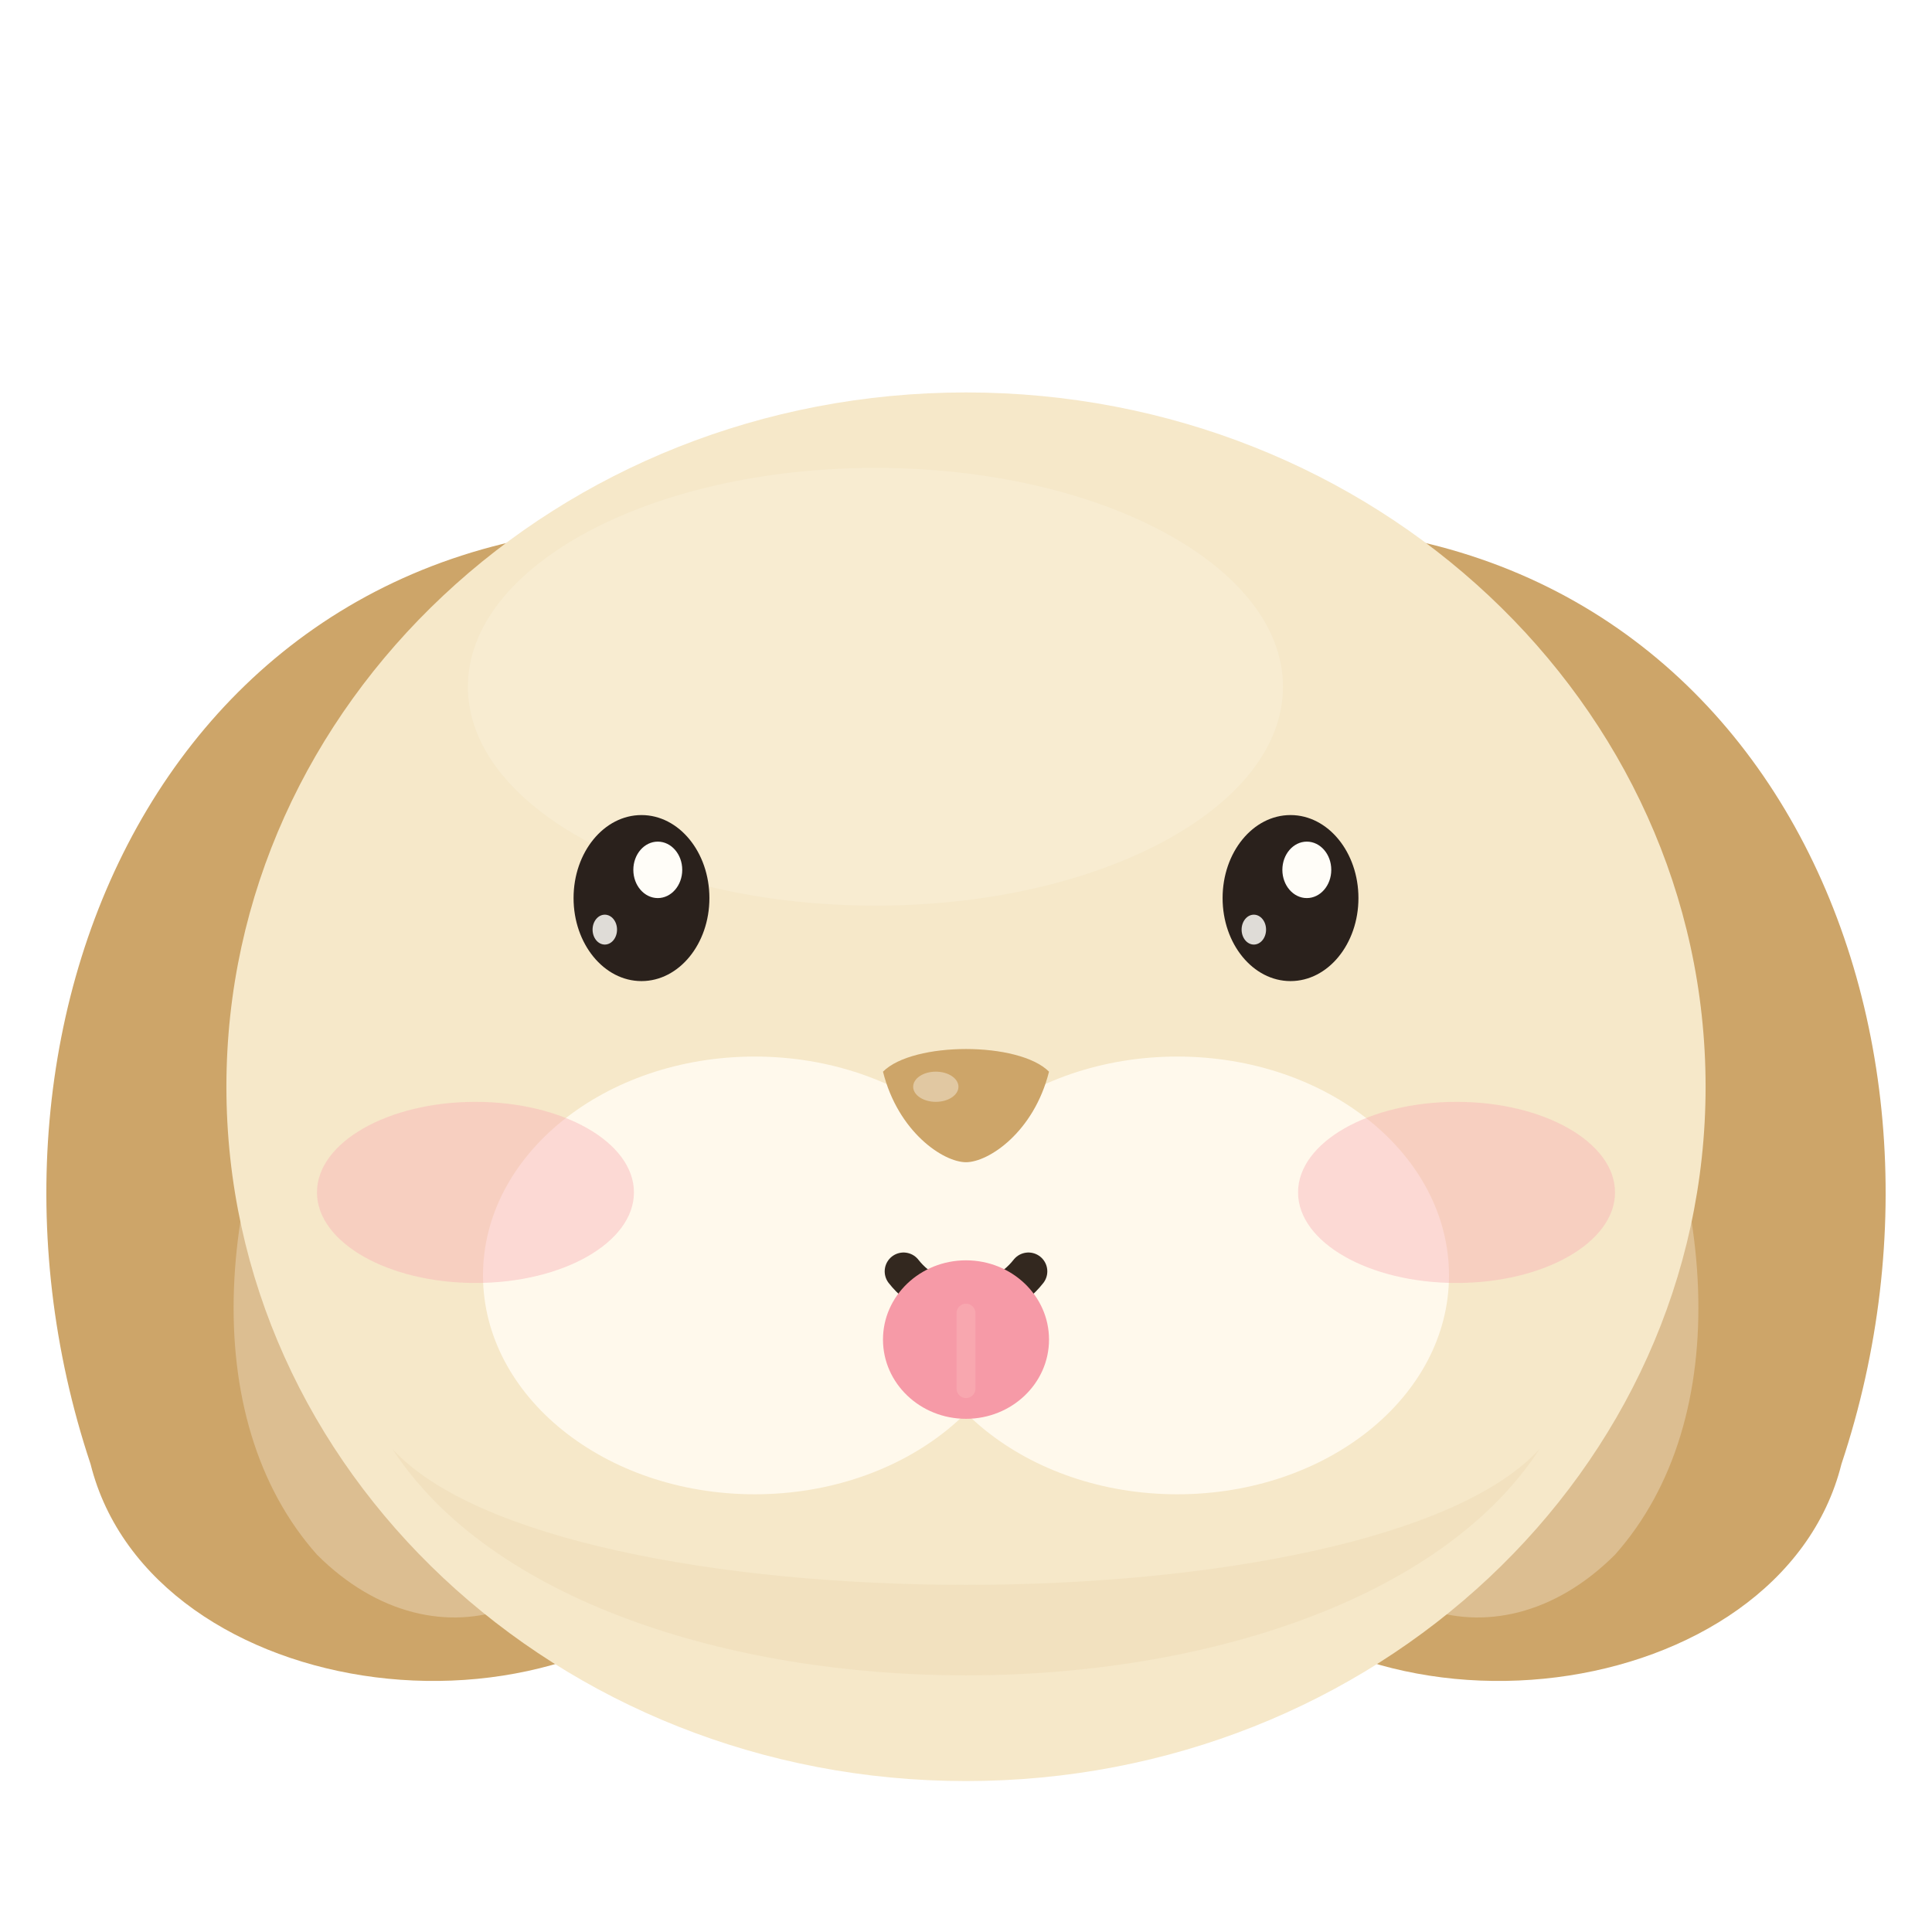
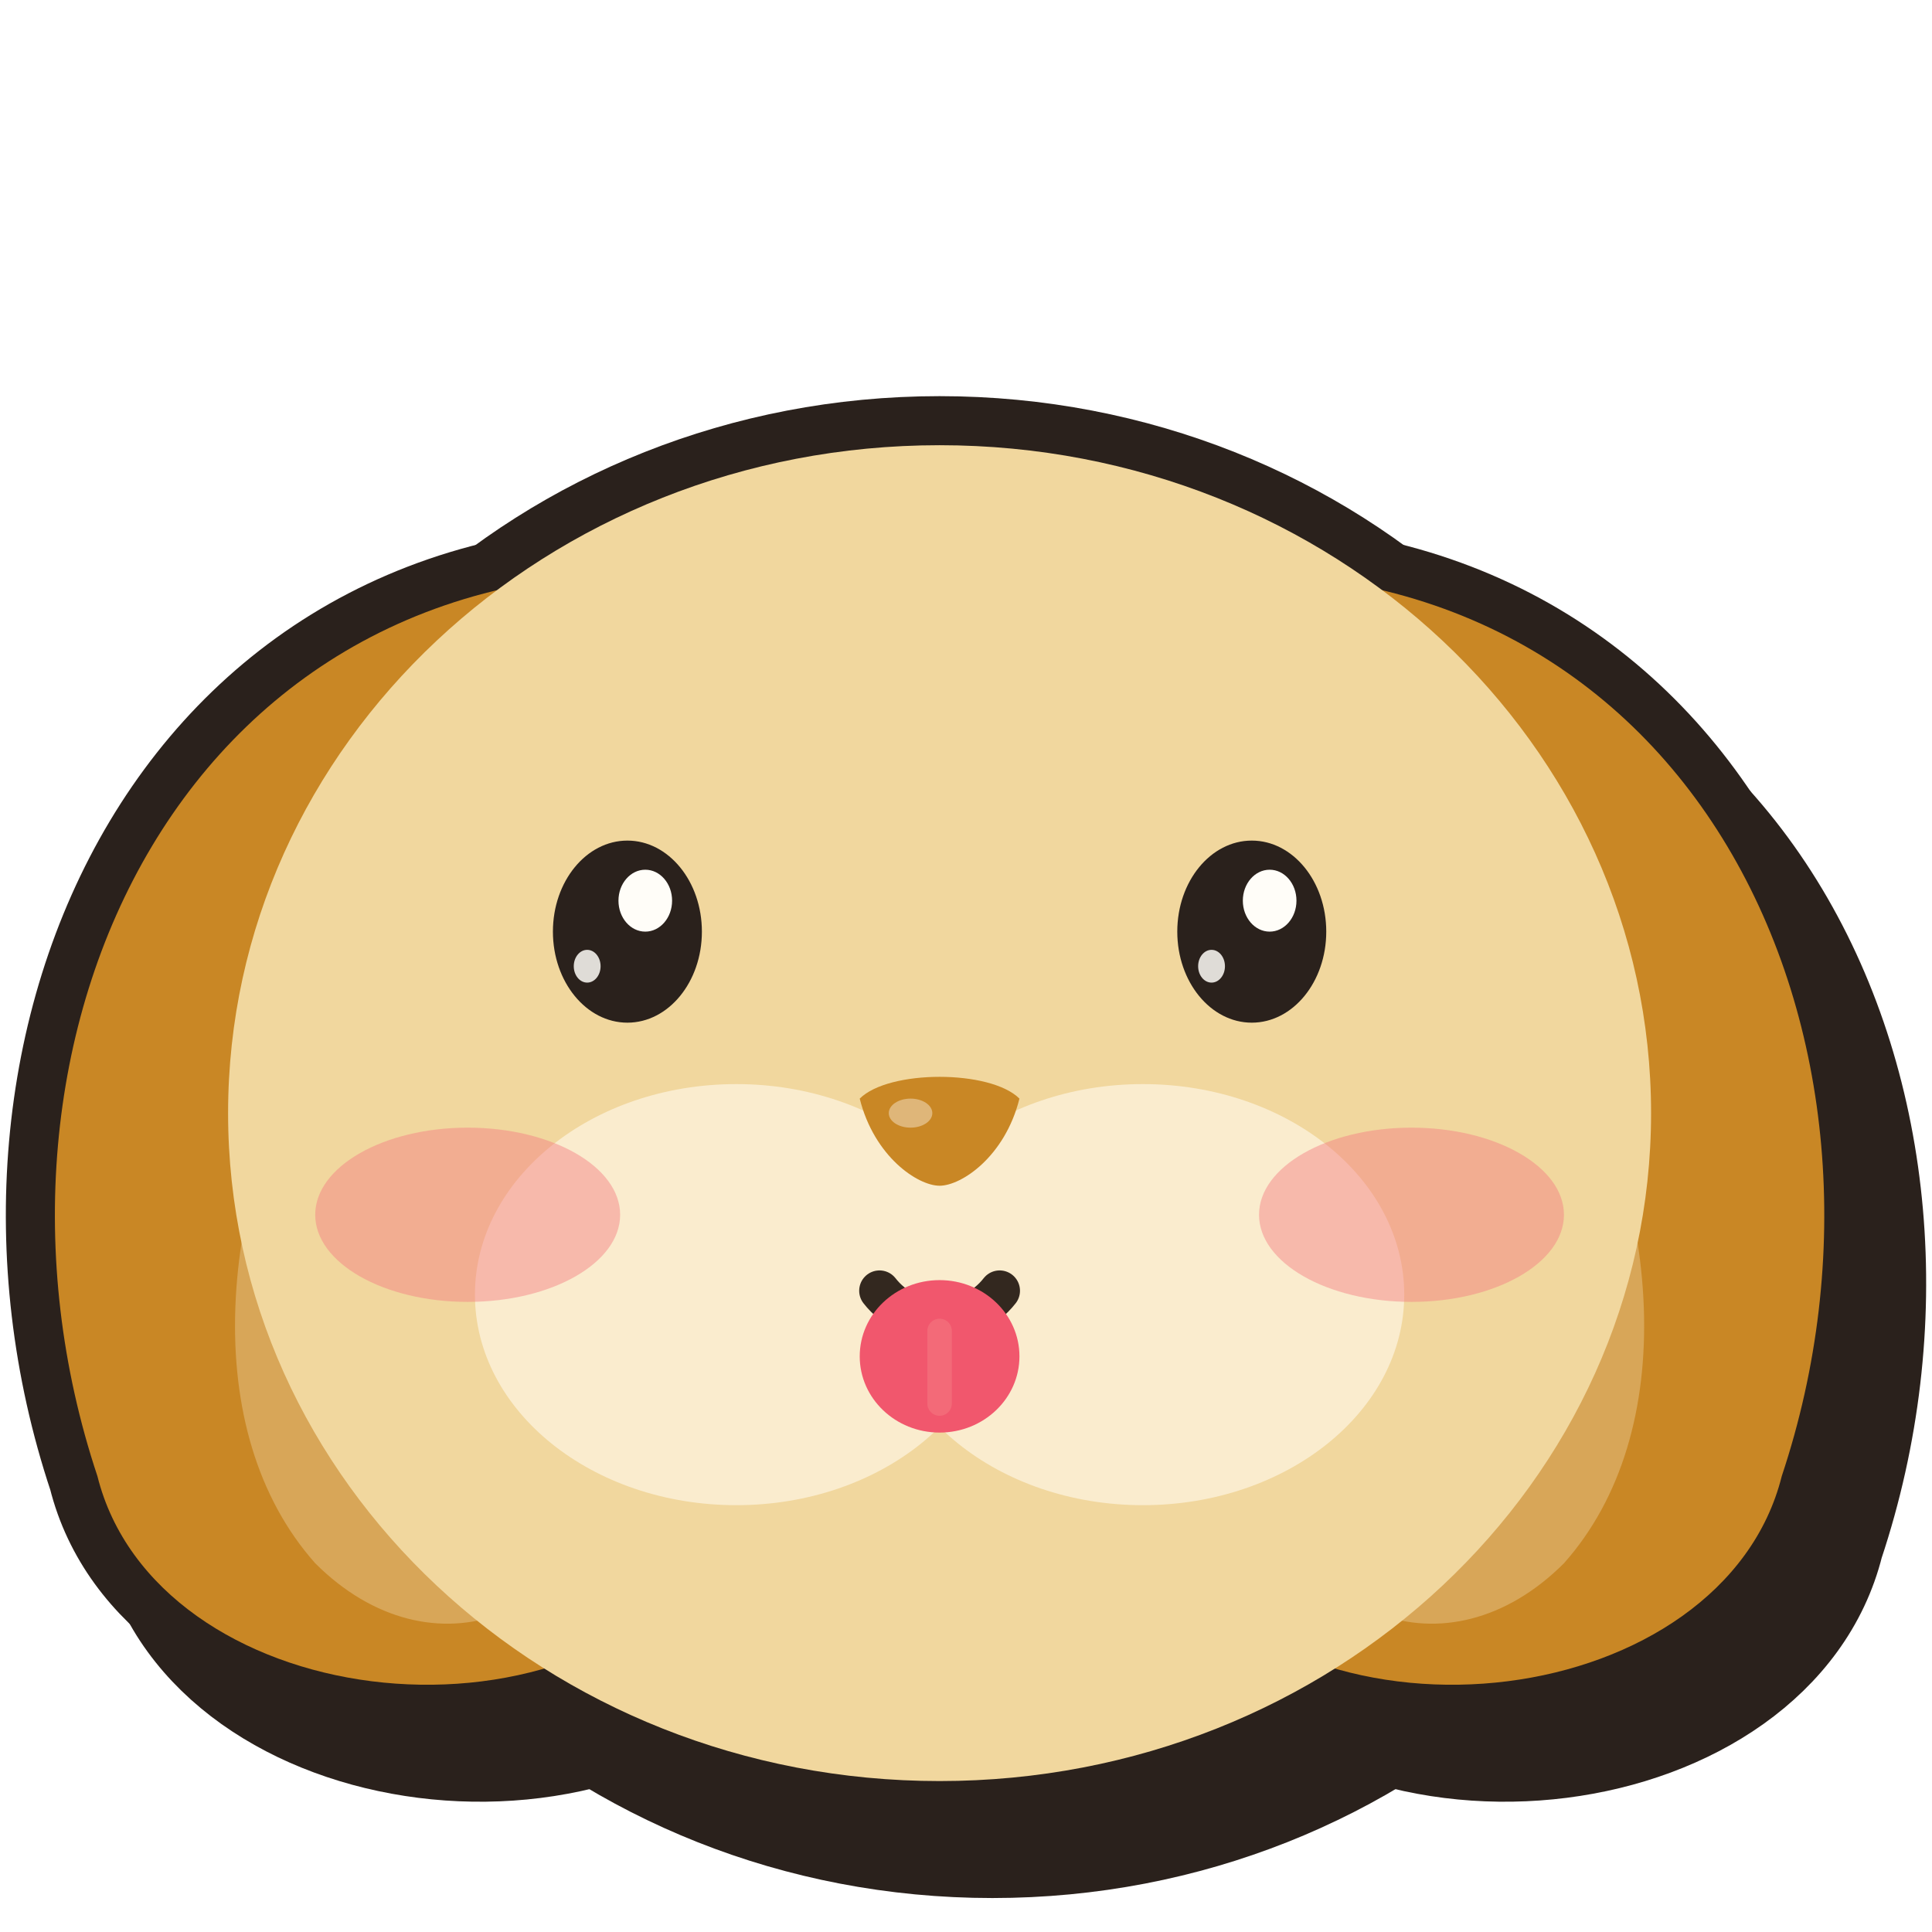
<svg xmlns="http://www.w3.org/2000/svg" viewBox="0 0 256 256" width="256" height="256" role="img" aria-hidden="true">
-   <path d="M96 70 C24 64 -8 134 12 194 C20 226 76 234 98 204 C112 152 118 92 96 70 Z" fill="#cda569" />
-   <path d="M44 128 C28 156 26 188 42 206 C58 222 80 214 84 190 C78 162 64 138 44 128 Z" fill="#fff9ec" fill-opacity="0.300" />
-   <path d="M160 70 C232 64 264 134 244 194 C236 226 180 234 158 204 C144 152 138 92 160 70 Z" fill="#cda569" />
-   <path d="M212 128 C228 156 230 188 214 206 C198 222 176 214 172 190 C178 162 192 138 212 128 Z" fill="#fff9ec" fill-opacity="0.300" />
-   <ellipse cx="128" cy="144" rx="98" ry="92" fill="#f6e8c9" />
-   <ellipse cx="100" cy="169" rx="36" ry="29" fill="#fff9ec" />
-   <ellipse cx="156" cy="169" rx="36" ry="29" fill="#fff9ec" />
-   <ellipse cx="116" cy="91" rx="54" ry="29" fill="#fffdf8" fill-opacity="0.170" />
-   <path d="M52 192 C78 232 178 232 204 192 C182 216 74 216 52 192 Z" fill="#cda569" fill-opacity="0.100" />
-   <ellipse cx="63" cy="158" rx="21" ry="12" fill="#f9b3b6" fill-opacity="0.450" />
-   <ellipse cx="193" cy="158" rx="21" ry="12" fill="#f9b3b6" fill-opacity="0.450" />
-   <ellipse cx="85" cy="119" rx="9" ry="11" fill="#2a211c" />
-   <ellipse cx="171" cy="119" rx="9" ry="11" fill="#2a211c" />
-   <ellipse cx="87.16" cy="115.26" rx="3.24" ry="3.74" fill="#fffdf8" />
-   <ellipse cx="80.14" cy="123.18" rx="1.62" ry="1.98" fill="#fffdf8" fill-opacity="0.850" />
-   <ellipse cx="173.16" cy="115.26" rx="3.24" ry="3.74" fill="#fffdf8" />
-   <ellipse cx="166.14" cy="123.18" rx="1.62" ry="1.98" fill="#fffdf8" fill-opacity="0.850" />
-   <path d="M117 142 C121 138 135 138 139 142 C137 150 131 154 128 154 C125 154 119 150 117 142 Z" fill="#cda569" />
-   <ellipse cx="124" cy="144" rx="3" ry="2" fill="#fffdf8" fill-opacity="0.400" />
-   <path d="M136.274 168.464 A10.5 10.5 0 0 1 119.726 168.464" fill="none" stroke="#33281f" stroke-width="5" stroke-linecap="round" />
-   <ellipse cx="128" cy="177.5" rx="11" ry="10.5" fill="#f69aa7" />
-   <polyline points="128,174 128,184" fill="none" stroke="#f9b3b6" stroke-opacity="0.550" stroke-width="2.5" stroke-linecap="round" stroke-linejoin="round" />
+   <path d="M100.716 85.308 C31.452 79.536 0.668 146.876 19.908 204.596 C27.604 235.38 81.476 243.076 102.64 214.216 C116.108 164.192 121.88 106.472 100.716 85.308 Z" fill="#2a211c" stroke="#2a211c" stroke-width="13" stroke-linejoin="round" />
+   <path d="M162.284 85.308 C231.548 79.536 262.332 146.876 243.092 204.596 C235.396 235.38 181.524 243.076 160.36 214.216 C146.892 164.192 141.12 106.472 162.284 85.308 Z" fill="#2a211c" stroke="#2a211c" stroke-width="13" stroke-linejoin="round" />
+   <ellipse cx="131.5" cy="156.496" rx="94.276" ry="88.504" fill="#2a211c" stroke="#2a211c" stroke-width="13" stroke-linejoin="round" />
+   <path d="M93.716 76.308 C24.452 70.536 -6.332 137.876 12.908 195.596 C20.604 226.38 74.476 234.076 95.64 205.216 C109.108 155.192 114.88 97.472 93.716 76.308 Z" fill="#2a211c" stroke="#2a211c" stroke-width="13" stroke-linejoin="round" />
+   <path d="M155.284 76.308 C224.548 70.536 255.332 137.876 236.092 195.596 C228.396 226.38 174.524 234.076 153.36 205.216 C139.892 155.192 134.12 97.472 155.284 76.308 Z" fill="#2a211c" stroke="#2a211c" stroke-width="13" stroke-linejoin="round" />
+   <ellipse cx="124.5" cy="147.496" rx="94.276" ry="88.504" fill="#2a211c" stroke="#2a211c" stroke-width="13" stroke-linejoin="round" />
+   <path d="M93.716 76.308 C24.452 70.536 -6.332 137.876 12.908 195.596 C20.604 226.38 74.476 234.076 95.64 205.216 C109.108 155.192 114.88 97.472 93.716 76.308 Z" fill="#c98725" />
+   <path d="M43.692 132.104 C28.3 159.04 26.376 189.824 41.768 207.14 C57.16 222.532 78.324 214.836 82.172 191.748 C76.4 164.812 62.932 141.724 43.692 132.104 Z" fill="#faecce" fill-opacity="0.300" />
+   <path d="M155.284 76.308 C224.548 70.536 255.332 137.876 236.092 195.596 C228.396 226.38 174.524 234.076 153.36 205.216 C139.892 155.192 134.12 97.472 155.284 76.308 Z" fill="#c98725" />
+   <path d="M205.308 132.104 C220.7 159.04 222.624 189.824 207.232 207.14 C191.84 222.532 170.676 214.836 166.828 191.748 C172.6 164.812 186.068 141.724 205.308 132.104 Z" fill="#faecce" fill-opacity="0.300" />
+   <ellipse cx="124.5" cy="147.496" rx="94.276" ry="88.504" fill="#f1d79e" />
+   <ellipse cx="97.564" cy="171.546" rx="34.632" ry="27.898" fill="#faecce" />
+   <ellipse cx="151.436" cy="171.546" rx="34.632" ry="27.898" fill="#faecce" />
+   <ellipse cx="61.97" cy="160.964" rx="20.202" ry="11.544" fill="#f47b81" fill-opacity="0.450" />
+   <ellipse cx="187.03" cy="160.964" rx="20.202" ry="11.544" fill="#f47b81" fill-opacity="0.450" />
+   <ellipse cx="83.134" cy="123.446" rx="9.87" ry="12.063" fill="#2a211c" />
+   <ellipse cx="165.866" cy="123.446" rx="9.87" ry="12.063" fill="#2a211c" />
+   <ellipse cx="85.503" cy="119.344" rx="3.553" ry="4.102" fill="#fffdf8" />
+   <ellipse cx="77.804" cy="128.03" rx="1.777" ry="2.171" fill="#fffdf8" fill-opacity="0.850" />
+   <ellipse cx="168.235" cy="119.344" rx="3.553" ry="4.102" fill="#fffdf8" />
+   <ellipse cx="160.536" cy="128.03" rx="1.777" ry="2.171" fill="#fffdf8" fill-opacity="0.850" />
+   <path d="M113.918 145.572 C117.766 141.724 131.234 141.724 135.082 145.572 C133.158 153.268 127.386 157.116 124.5 157.116 C121.614 157.116 115.842 153.268 113.918 145.572 Z" fill="#c98725" />
+   <ellipse cx="120.652" cy="147.496" rx="2.886" ry="1.924" fill="#fffdf8" fill-opacity="0.400" />
+   <path d="M132.46 171.031 A10.101 10.101 0 0 1 116.54 171.031" fill="none" stroke="#33281f" stroke-width="5.387" stroke-linecap="round" />
+   <ellipse cx="124.5" cy="179.723" rx="10.582" ry="10.101" fill="#f1576d" />
+   <polyline points="124.5,176.356 124.5,185.976" fill="none" stroke="#f47b81" stroke-opacity="0.550" stroke-width="3.247" stroke-linecap="round" stroke-linejoin="round" />
</svg>
